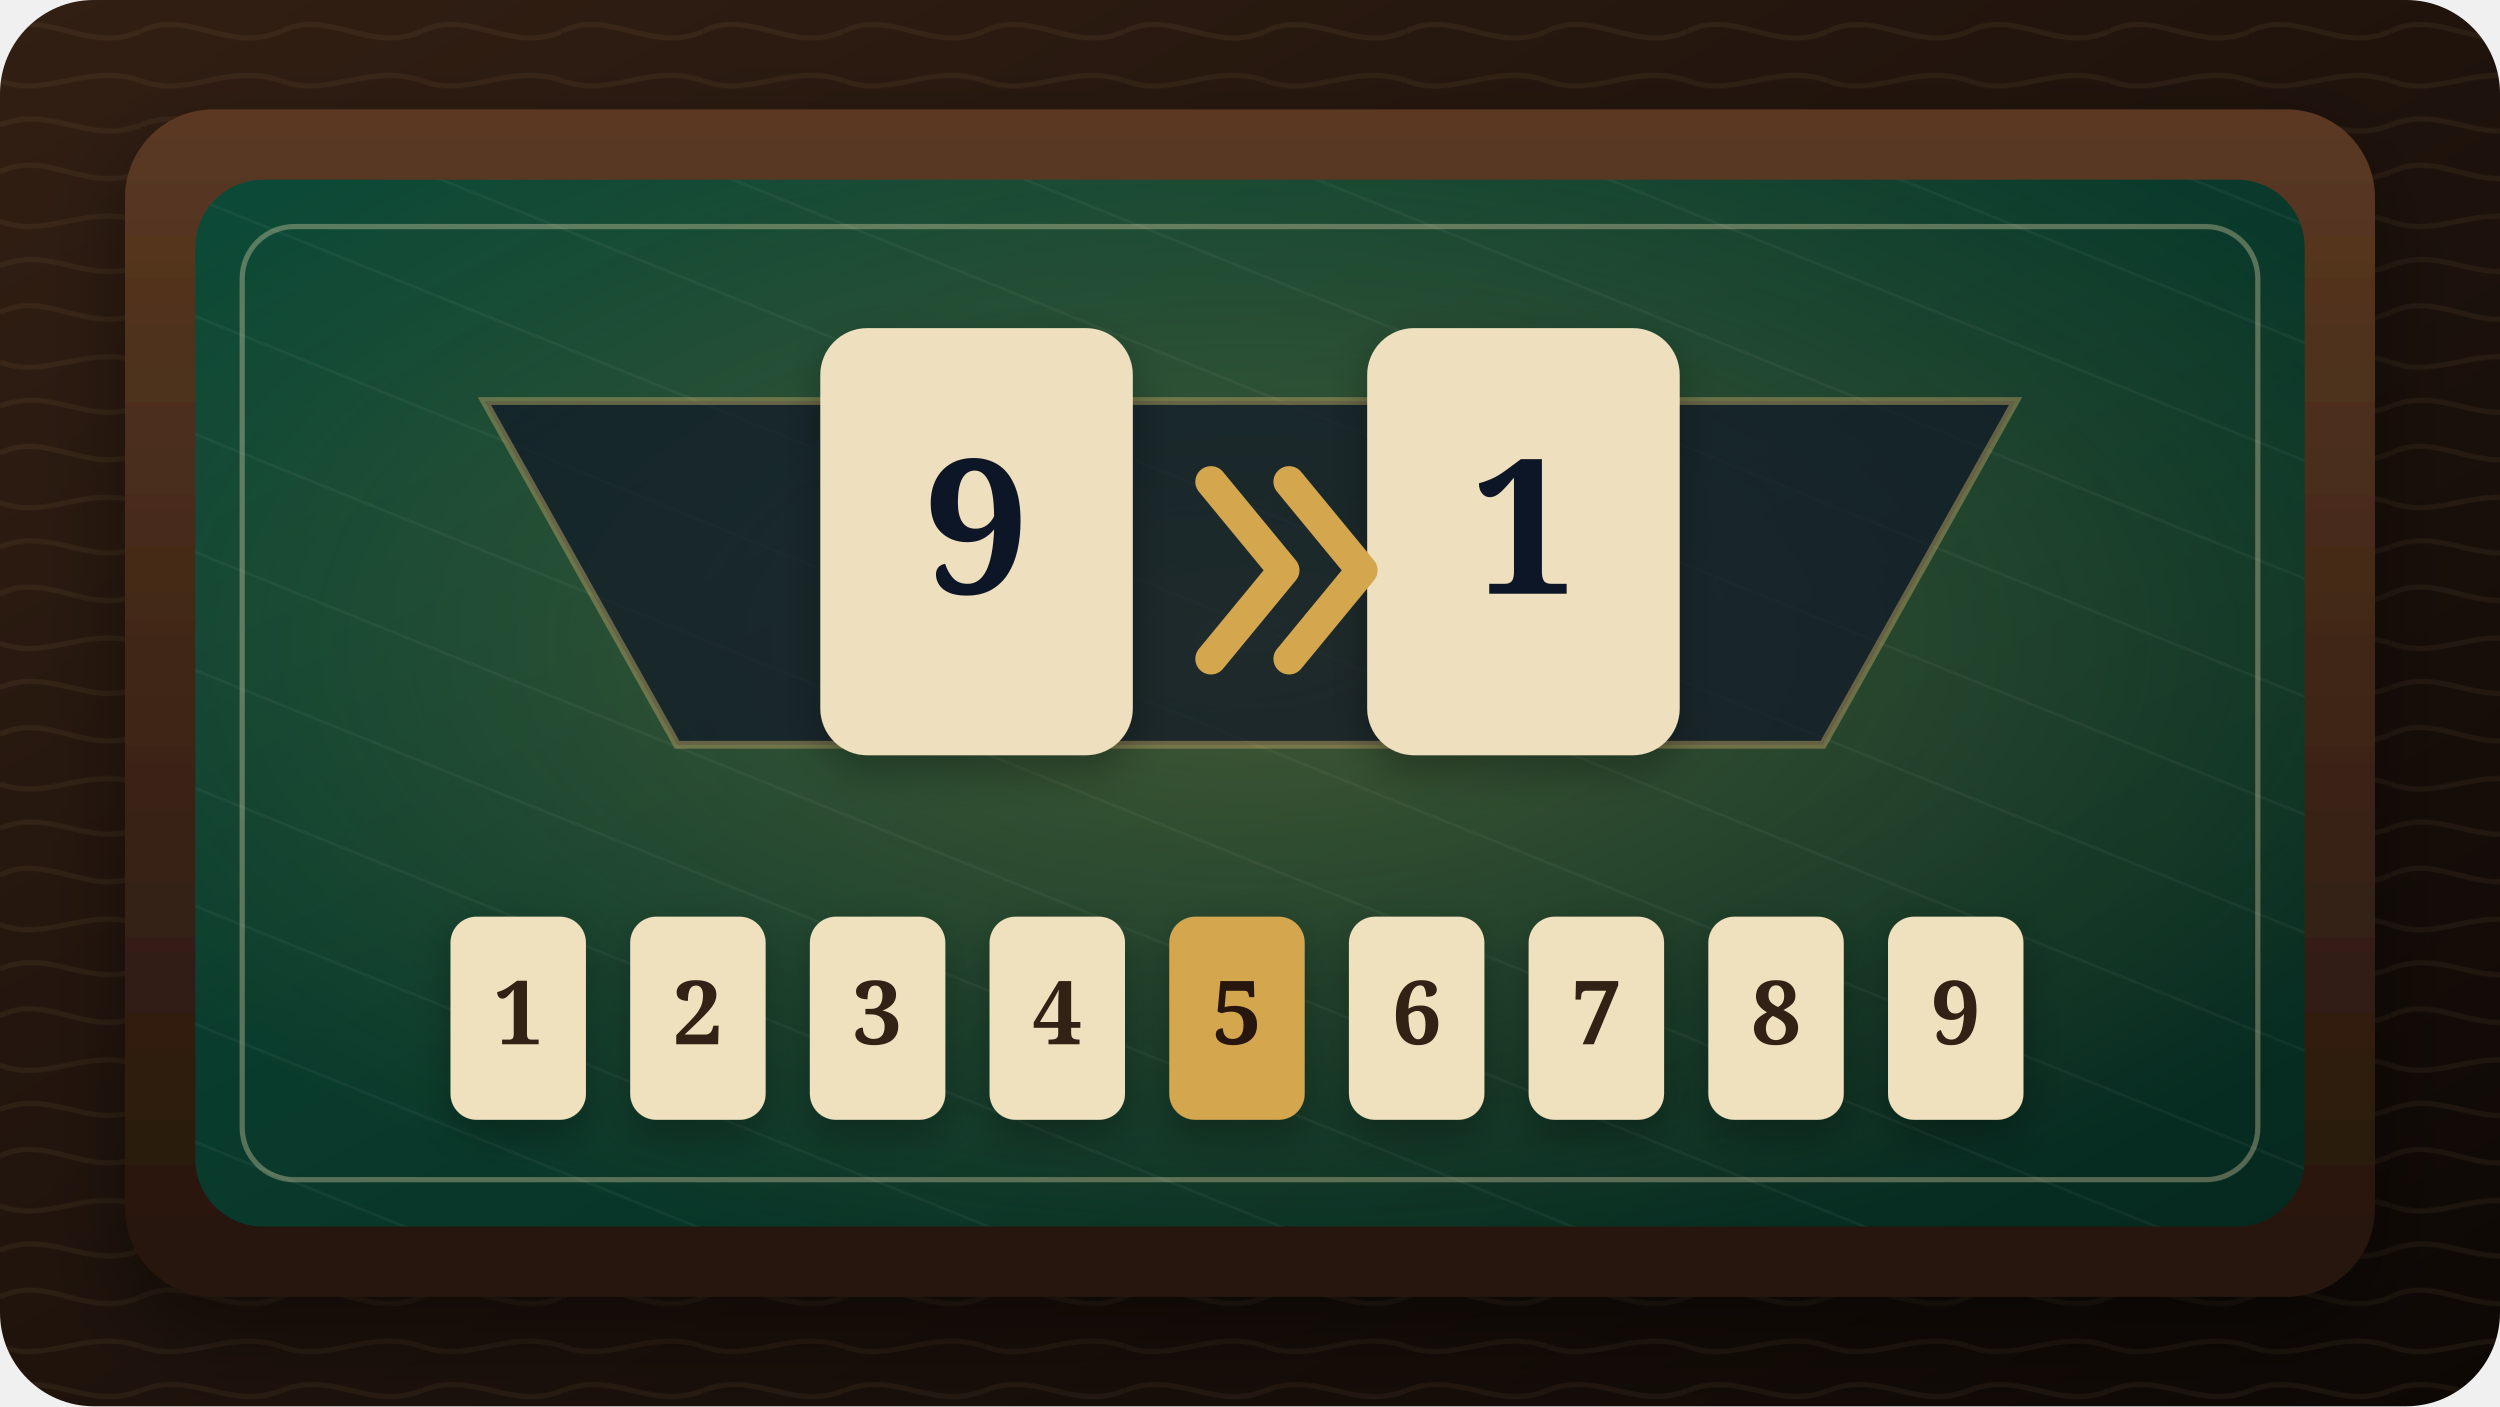
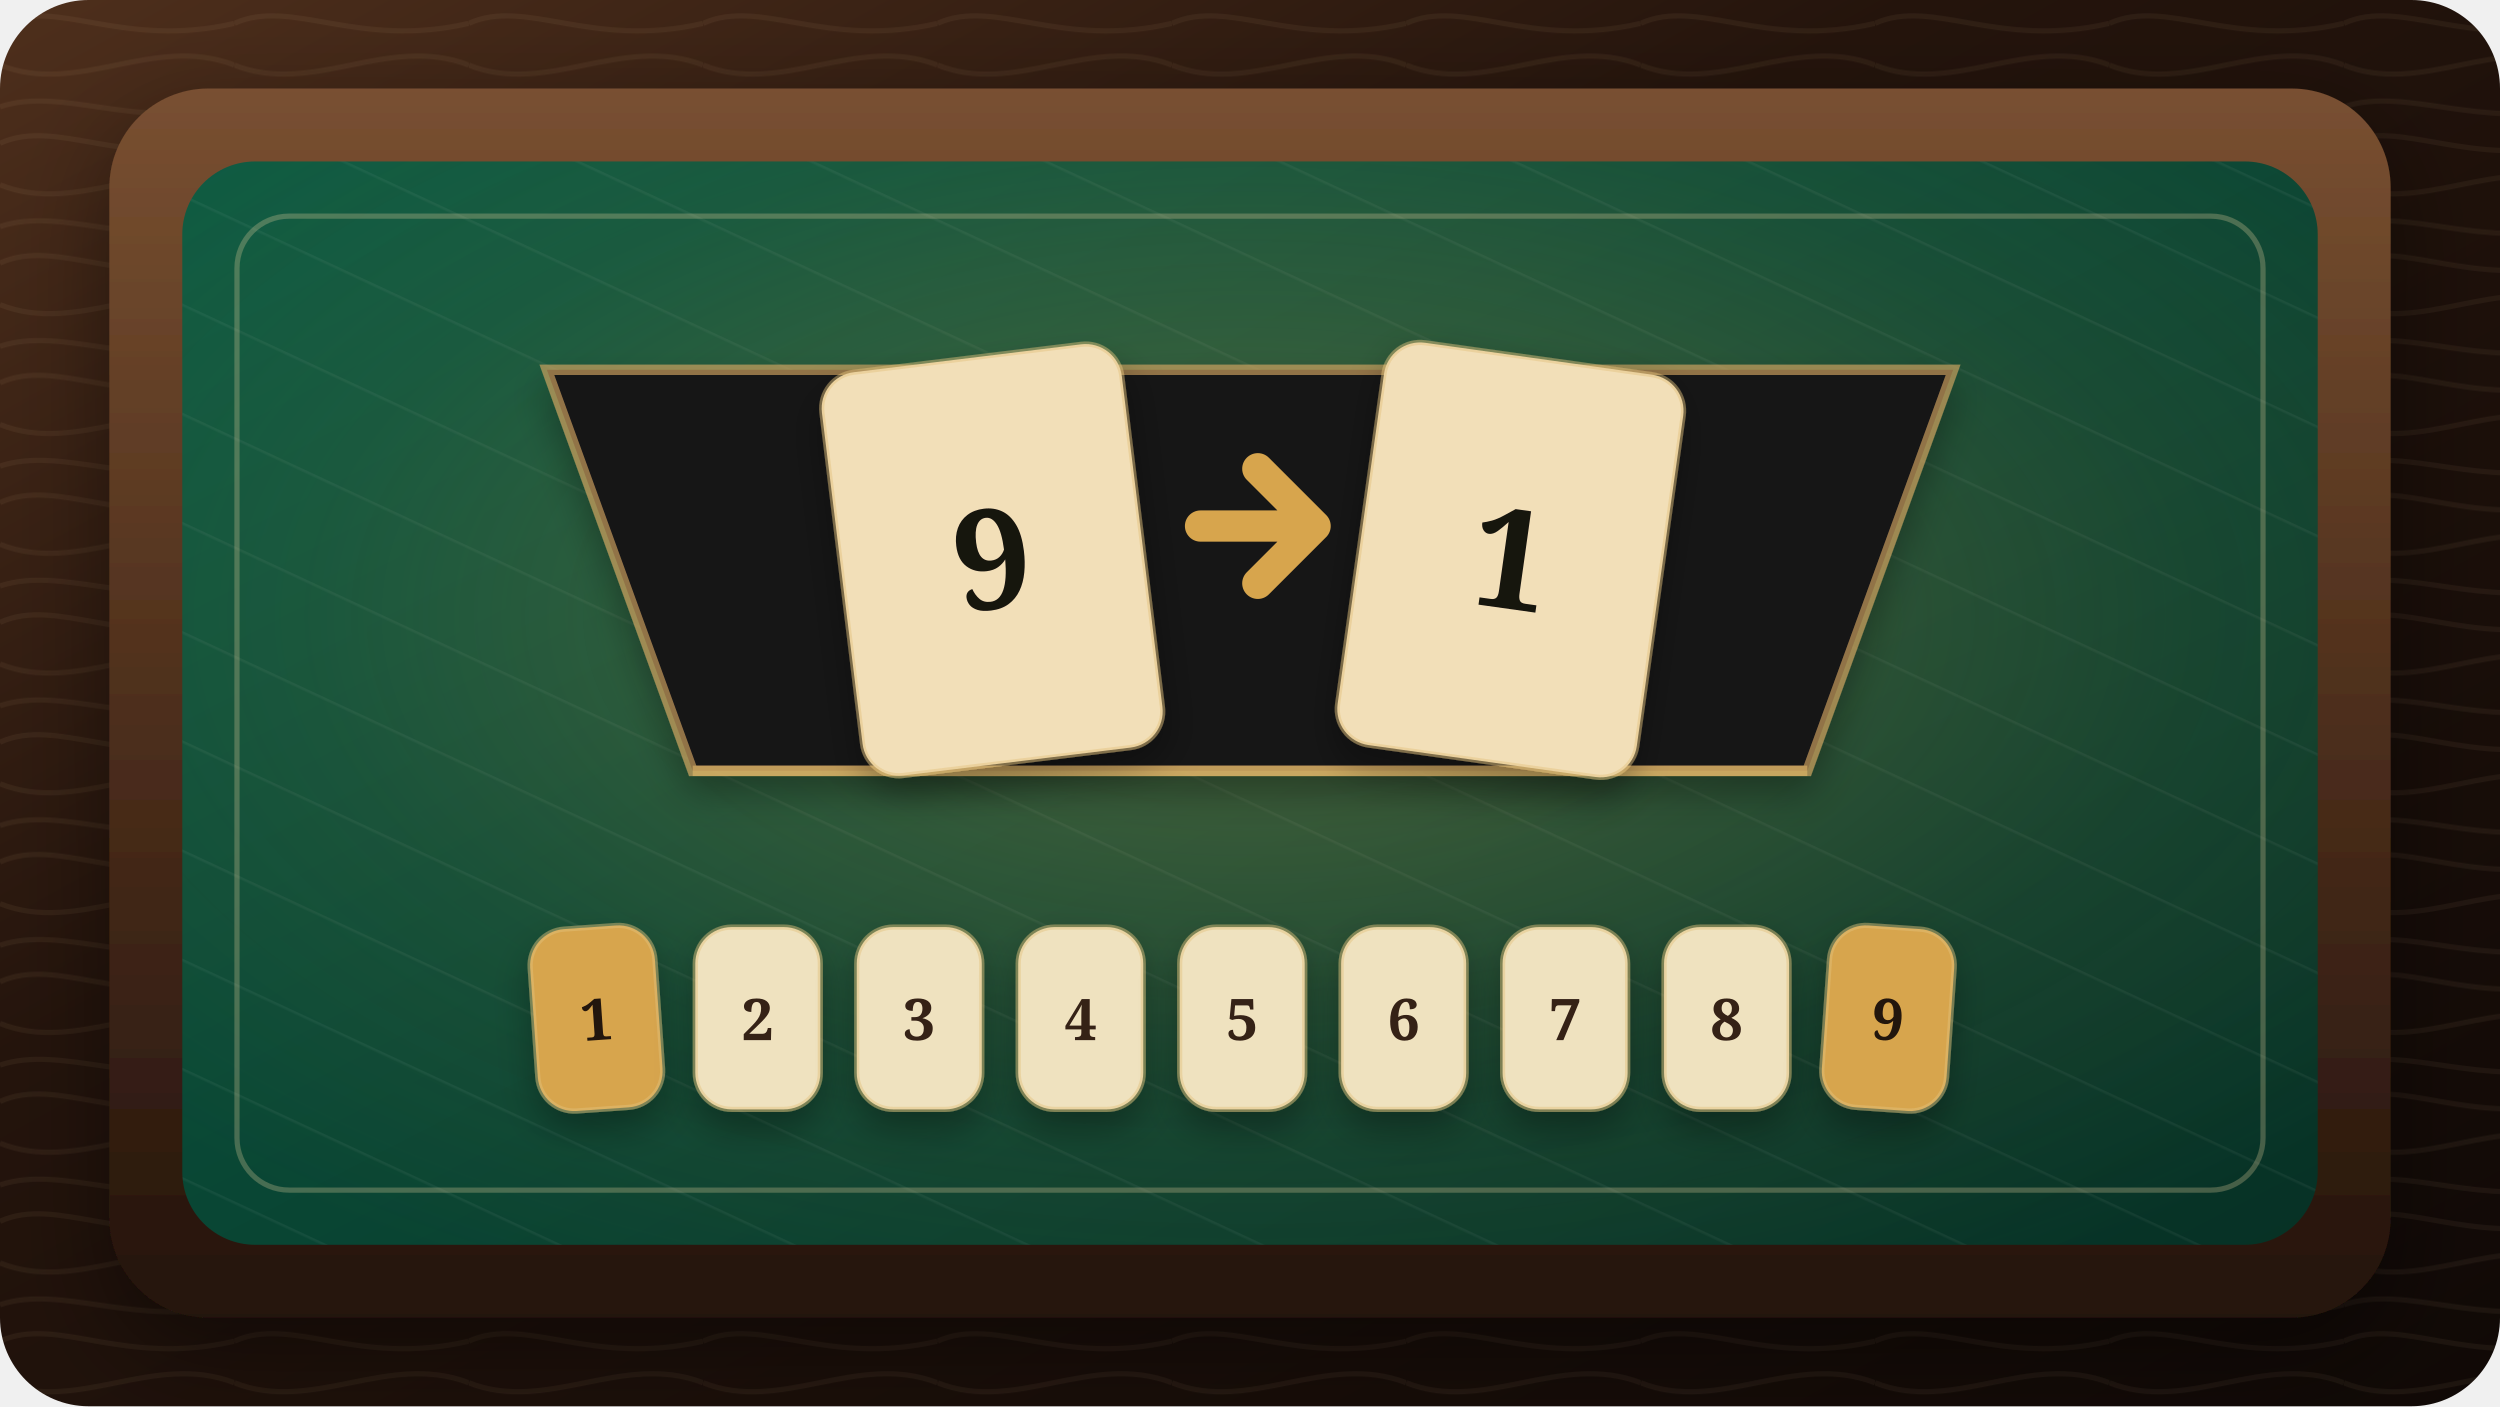
<svg xmlns="http://www.w3.org/2000/svg" width="960" height="540" viewBox="0 0 960 540" role="img" aria-labelledby="guryongtu-title guryongtu-desc">
  <defs>
    <linearGradient id="table" x1="0" y1="0" x2="1" y2="1">
-       <stop offset="0" stop-color="#321f13" />
-       <stop offset=".5" stop-color="#1f130c" />
-       <stop offset="1" stop-color="#0d0805" />
+       <stop offset="0" stop-color="#4e2f1c" />
+       <stop offset=".38" stop-color="#24140c" />
+       <stop offset="1" stop-color="#100906" />
    </linearGradient>
    <linearGradient id="rail" x1="0" y1="0" x2="0" y2="1">
-       <stop offset="0" stop-color="#5b3922" />
-       <stop offset=".52" stop-color="#3d2516" />
-       <stop offset="1" stop-color="#25160d" />
+       <stop offset="0" stop-color="#795031" />
+       <stop offset=".5" stop-color="#4e2f1c" />
+       <stop offset="1" stop-color="#24140c" />
    </linearGradient>
    <linearGradient id="felt" x1="0" y1="0" x2="1" y2="1">
-       <stop offset="0" stop-color="#0c4a37" />
-       <stop offset="1" stop-color="#06291f" />
+       <stop offset="0" stop-color="#0b5a42" />
+       <stop offset="1" stop-color="#073125" />
    </linearGradient>
-     <radialGradient id="glow" cx="50%" cy="44%" r="62%">
-       <stop offset="0" stop-color="#d4a64e" stop-opacity=".28" />
-       <stop offset="1" stop-color="#d4a64e" stop-opacity="0" />
+     <radialGradient id="spot" cx="50%" cy="42%" r="70%">
+       <stop offset="0" stop-color="#d7a54d" stop-opacity=".32" />
+       <stop offset=".64" stop-color="#d7a54d" stop-opacity=".08" />
+       <stop offset="1" stop-color="#d7a54d" stop-opacity="0" />
    </radialGradient>
-     <filter id="shadow" x="-20%" y="-20%" width="140%" height="140%">
-       <feDropShadow dx="0" dy="14" stdDeviation="16" flood-color="#000" flood-opacity=".42" />
+     <filter id="shadow" x="-30%" y="-30%" width="160%" height="160%">
+       <feDropShadow dx="0" dy="14" stdDeviation="18" flood-color="#000" flood-opacity=".42" />
    </filter>
-     <filter id="softShadow" x="-30%" y="-30%" width="160%" height="160%">
-       <feDropShadow dx="0" dy="6" stdDeviation="8" flood-color="#000" flood-opacity=".3" />
+     <filter id="chipShadow" x="-35%" y="-35%" width="170%" height="170%">
+       <feDropShadow dx="0" dy="7" stdDeviation="7" flood-color="#000" flood-opacity=".32" />
    </filter>
-     <pattern id="grain" width="54" height="54" patternUnits="userSpaceOnUse">
-       <path d="M0 12c18-9 34 9 54 0M0 31c18 7 33-7 54 0M0 48c20-8 34 8 54 0" fill="none" stroke="#ffe1a0" stroke-opacity=".055" stroke-width="2" />
+     <pattern id="woodgrain" width="90" height="46" patternUnits="userSpaceOnUse">
+       <path d="M0 9c22-10 47 10 90 0M0 25c30 12 59-12 90 0M0 41c24-8 52 9 90 0" fill="none" stroke="#ffe2aa" stroke-opacity=".055" stroke-width="2" />
    </pattern>
-     <pattern id="feltLines" width="42" height="42" patternUnits="userSpaceOnUse" patternTransform="rotate(22)">
-       <path d="M0 0h42" stroke="#ffffff" stroke-opacity=".045" stroke-width="2" />
+     <pattern id="feltthread" width="38" height="38" patternUnits="userSpaceOnUse" patternTransform="rotate(25)">
+       <path d="M0 0h38" stroke="#fff" stroke-opacity=".045" stroke-width="2" />
    </pattern>
  </defs>
-   <rect width="960" height="540" rx="36" fill="url(#table)" />
-   <rect width="960" height="540" rx="36" fill="url(#grain)" />
-   <rect x="48" y="42" width="864" height="456" rx="34" fill="url(#rail)" filter="url(#shadow)" />
-   <rect x="75" y="69" width="810" height="402" rx="26" fill="url(#felt)" />
-   <rect x="75" y="69" width="810" height="402" rx="26" fill="url(#feltLines)" />
-   <rect x="75" y="69" width="810" height="402" rx="26" fill="url(#glow)" />
-   <rect x="93" y="87" width="774" height="366" rx="20" fill="none" stroke="rgba(255,232,185,.32)" stroke-width="2" />
-   <path d="M186 154h588l-74 132H260z" fill="#111827" opacity=".72" stroke="#d6b16b" stroke-opacity=".55" stroke-width="3" />
-   <g filter="url(#softShadow)">
-     <rect x="315" y="126" width="120" height="164" rx="18" fill="#eee0bf" />
-     <rect x="525" y="126" width="120" height="164" rx="18" fill="#eee0bf" />
-     <text x="375" y="228" text-anchor="middle" font-family="Georgia,serif" font-size="72" font-weight="800" fill="#111827">9</text>
-     <text x="585" y="228" text-anchor="middle" font-family="Georgia,serif" font-size="72" font-weight="800" fill="#111827">1</text>
+   <rect width="960" height="540" rx="34" fill="url(#table)" />
+   <rect width="960" height="540" rx="34" fill="url(#woodgrain)" />
+   <rect x="42" y="34" width="876" height="472" rx="38" fill="url(#rail)" filter="url(#shadow)" />
+   <rect x="70" y="62" width="820" height="416" rx="28" fill="url(#felt)" />
+   <rect x="70" y="62" width="820" height="416" rx="28" fill="url(#feltthread)" />
+   <rect x="70" y="62" width="820" height="416" rx="28" fill="url(#spot)" />
+   <rect x="91" y="83" width="778" height="374" rx="20" fill="none" stroke="#ead0a0" stroke-opacity=".28" stroke-width="2" />
+   <path d="M210 142h540l-56 154H266z" fill="#151316" stroke="#d4a761" stroke-opacity=".65" stroke-width="4" filter="url(#chipShadow)" />
+   <path d="M266 296h428" stroke="#f0c56e" stroke-opacity=".5" stroke-width="4" />
+   <g transform="translate(323 137) rotate(-7 58 78)" filter="url(#chipShadow)">
+     <rect width="116" height="156" rx="14" fill="#f2dfb8" stroke="#e3c17c" stroke-opacity=".45" stroke-width="2" />
+     <text x="58" y="96.72" text-anchor="middle" font-family="Georgia,serif" font-size="53.36" font-weight="800" fill="#18130f">9</text>
  </g>
-   <path d="M465 185l28 34-28 34m30-68l28 34-28 34" fill="none" stroke="#d4a64e" stroke-width="12" stroke-linecap="round" stroke-linejoin="round" />
-   <g filter="url(#softShadow)">
-     <rect x="173" y="352" width="52" height="78" rx="10" fill="#efe1bd" />
-     <text x="199" y="401" text-anchor="middle" font-family="Georgia,serif" font-size="34" font-weight="700" fill="#302015">1</text>
+   <g transform="translate(522 137) rotate(8 58 78)" filter="url(#chipShadow)">
+     <rect width="116" height="156" rx="14" fill="#f2dfb8" stroke="#e3c17c" stroke-opacity=".45" stroke-width="2" />
+     <text x="58" y="96.72" text-anchor="middle" font-family="Georgia,serif" font-size="53.36" font-weight="800" fill="#18130f">1</text>
  </g>
-   <g filter="url(#softShadow)">
-     <rect x="242" y="352" width="52" height="78" rx="10" fill="#efe1bd" />
-     <text x="268" y="401" text-anchor="middle" font-family="Georgia,serif" font-size="34" font-weight="700" fill="#302015">2</text>
+   <path d="M461 202h44m-22-22l22 22-22 22" fill="none" stroke="#d7a54d" stroke-width="12" stroke-linecap="round" stroke-linejoin="round" />
+   <g transform="translate(205 356) rotate(-4 24 35)" filter="url(#chipShadow)">
+     <rect width="48" height="70" rx="14" fill="#d7a54d" stroke="#e3c17c" stroke-opacity=".45" stroke-width="2" />
+     <text x="24" y="43.4" text-anchor="middle" font-family="Georgia,serif" font-size="22.08" font-weight="800" fill="#24150a">1</text>
  </g>
-   <g filter="url(#softShadow)">
-     <rect x="311" y="352" width="52" height="78" rx="10" fill="#efe1bd" />
-     <text x="337" y="401" text-anchor="middle" font-family="Georgia,serif" font-size="34" font-weight="700" fill="#302015">3</text>
+   <g transform="translate(267 356) rotate(0 24 35)" filter="url(#chipShadow)">
+     <rect width="48" height="70" rx="14" fill="#efe2bf" stroke="#e3c17c" stroke-opacity=".45" stroke-width="2" />
+     <text x="24" y="43.4" text-anchor="middle" font-family="Georgia,serif" font-size="22.08" font-weight="800" fill="#342015">2</text>
  </g>
-   <g filter="url(#softShadow)">
-     <rect x="380" y="352" width="52" height="78" rx="10" fill="#efe1bd" />
-     <text x="406" y="401" text-anchor="middle" font-family="Georgia,serif" font-size="34" font-weight="700" fill="#302015">4</text>
+   <g transform="translate(329 356) rotate(0 24 35)" filter="url(#chipShadow)">
+     <rect width="48" height="70" rx="14" fill="#efe2bf" stroke="#e3c17c" stroke-opacity=".45" stroke-width="2" />
+     <text x="24" y="43.4" text-anchor="middle" font-family="Georgia,serif" font-size="22.08" font-weight="800" fill="#342015">3</text>
  </g>
-   <g filter="url(#softShadow)">
-     <rect x="449" y="352" width="52" height="78" rx="10" fill="#d4a64e" />
-     <text x="475" y="401" text-anchor="middle" font-family="Georgia,serif" font-size="34" font-weight="700" fill="#28190d">5</text>
+   <g transform="translate(391 356) rotate(0 24 35)" filter="url(#chipShadow)">
+     <rect width="48" height="70" rx="14" fill="#efe2bf" stroke="#e3c17c" stroke-opacity=".45" stroke-width="2" />
+     <text x="24" y="43.4" text-anchor="middle" font-family="Georgia,serif" font-size="22.08" font-weight="800" fill="#342015">4</text>
  </g>
-   <g filter="url(#softShadow)">
-     <rect x="518" y="352" width="52" height="78" rx="10" fill="#efe1bd" />
-     <text x="544" y="401" text-anchor="middle" font-family="Georgia,serif" font-size="34" font-weight="700" fill="#302015">6</text>
+   <g transform="translate(453 356) rotate(0 24 35)" filter="url(#chipShadow)">
+     <rect width="48" height="70" rx="14" fill="#efe2bf" stroke="#e3c17c" stroke-opacity=".45" stroke-width="2" />
+     <text x="24" y="43.4" text-anchor="middle" font-family="Georgia,serif" font-size="22.08" font-weight="800" fill="#342015">5</text>
  </g>
-   <g filter="url(#softShadow)">
-     <rect x="587" y="352" width="52" height="78" rx="10" fill="#efe1bd" />
-     <text x="613" y="401" text-anchor="middle" font-family="Georgia,serif" font-size="34" font-weight="700" fill="#302015">7</text>
+   <g transform="translate(515 356) rotate(0 24 35)" filter="url(#chipShadow)">
+     <rect width="48" height="70" rx="14" fill="#efe2bf" stroke="#e3c17c" stroke-opacity=".45" stroke-width="2" />
+     <text x="24" y="43.4" text-anchor="middle" font-family="Georgia,serif" font-size="22.08" font-weight="800" fill="#342015">6</text>
  </g>
-   <g filter="url(#softShadow)">
-     <rect x="656" y="352" width="52" height="78" rx="10" fill="#efe1bd" />
-     <text x="682" y="401" text-anchor="middle" font-family="Georgia,serif" font-size="34" font-weight="700" fill="#302015">8</text>
+   <g transform="translate(577 356) rotate(0 24 35)" filter="url(#chipShadow)">
+     <rect width="48" height="70" rx="14" fill="#efe2bf" stroke="#e3c17c" stroke-opacity=".45" stroke-width="2" />
+     <text x="24" y="43.4" text-anchor="middle" font-family="Georgia,serif" font-size="22.08" font-weight="800" fill="#342015">7</text>
  </g>
-   <g filter="url(#softShadow)">
-     <rect x="725" y="352" width="52" height="78" rx="10" fill="#efe1bd" />
-     <text x="751" y="401" text-anchor="middle" font-family="Georgia,serif" font-size="34" font-weight="700" fill="#302015">9</text>
+   <g transform="translate(639 356) rotate(0 24 35)" filter="url(#chipShadow)">
+     <rect width="48" height="70" rx="14" fill="#efe2bf" stroke="#e3c17c" stroke-opacity=".45" stroke-width="2" />
+     <text x="24" y="43.4" text-anchor="middle" font-family="Georgia,serif" font-size="22.08" font-weight="800" fill="#342015">8</text>
+   </g>
+   <g transform="translate(701 356) rotate(4 24 35)" filter="url(#chipShadow)">
+     <rect width="48" height="70" rx="14" fill="#d7a54d" stroke="#e3c17c" stroke-opacity=".45" stroke-width="2" />
+     <text x="24" y="43.4" text-anchor="middle" font-family="Georgia,serif" font-size="22.08" font-weight="800" fill="#24150a">9</text>
  </g>
</svg>
